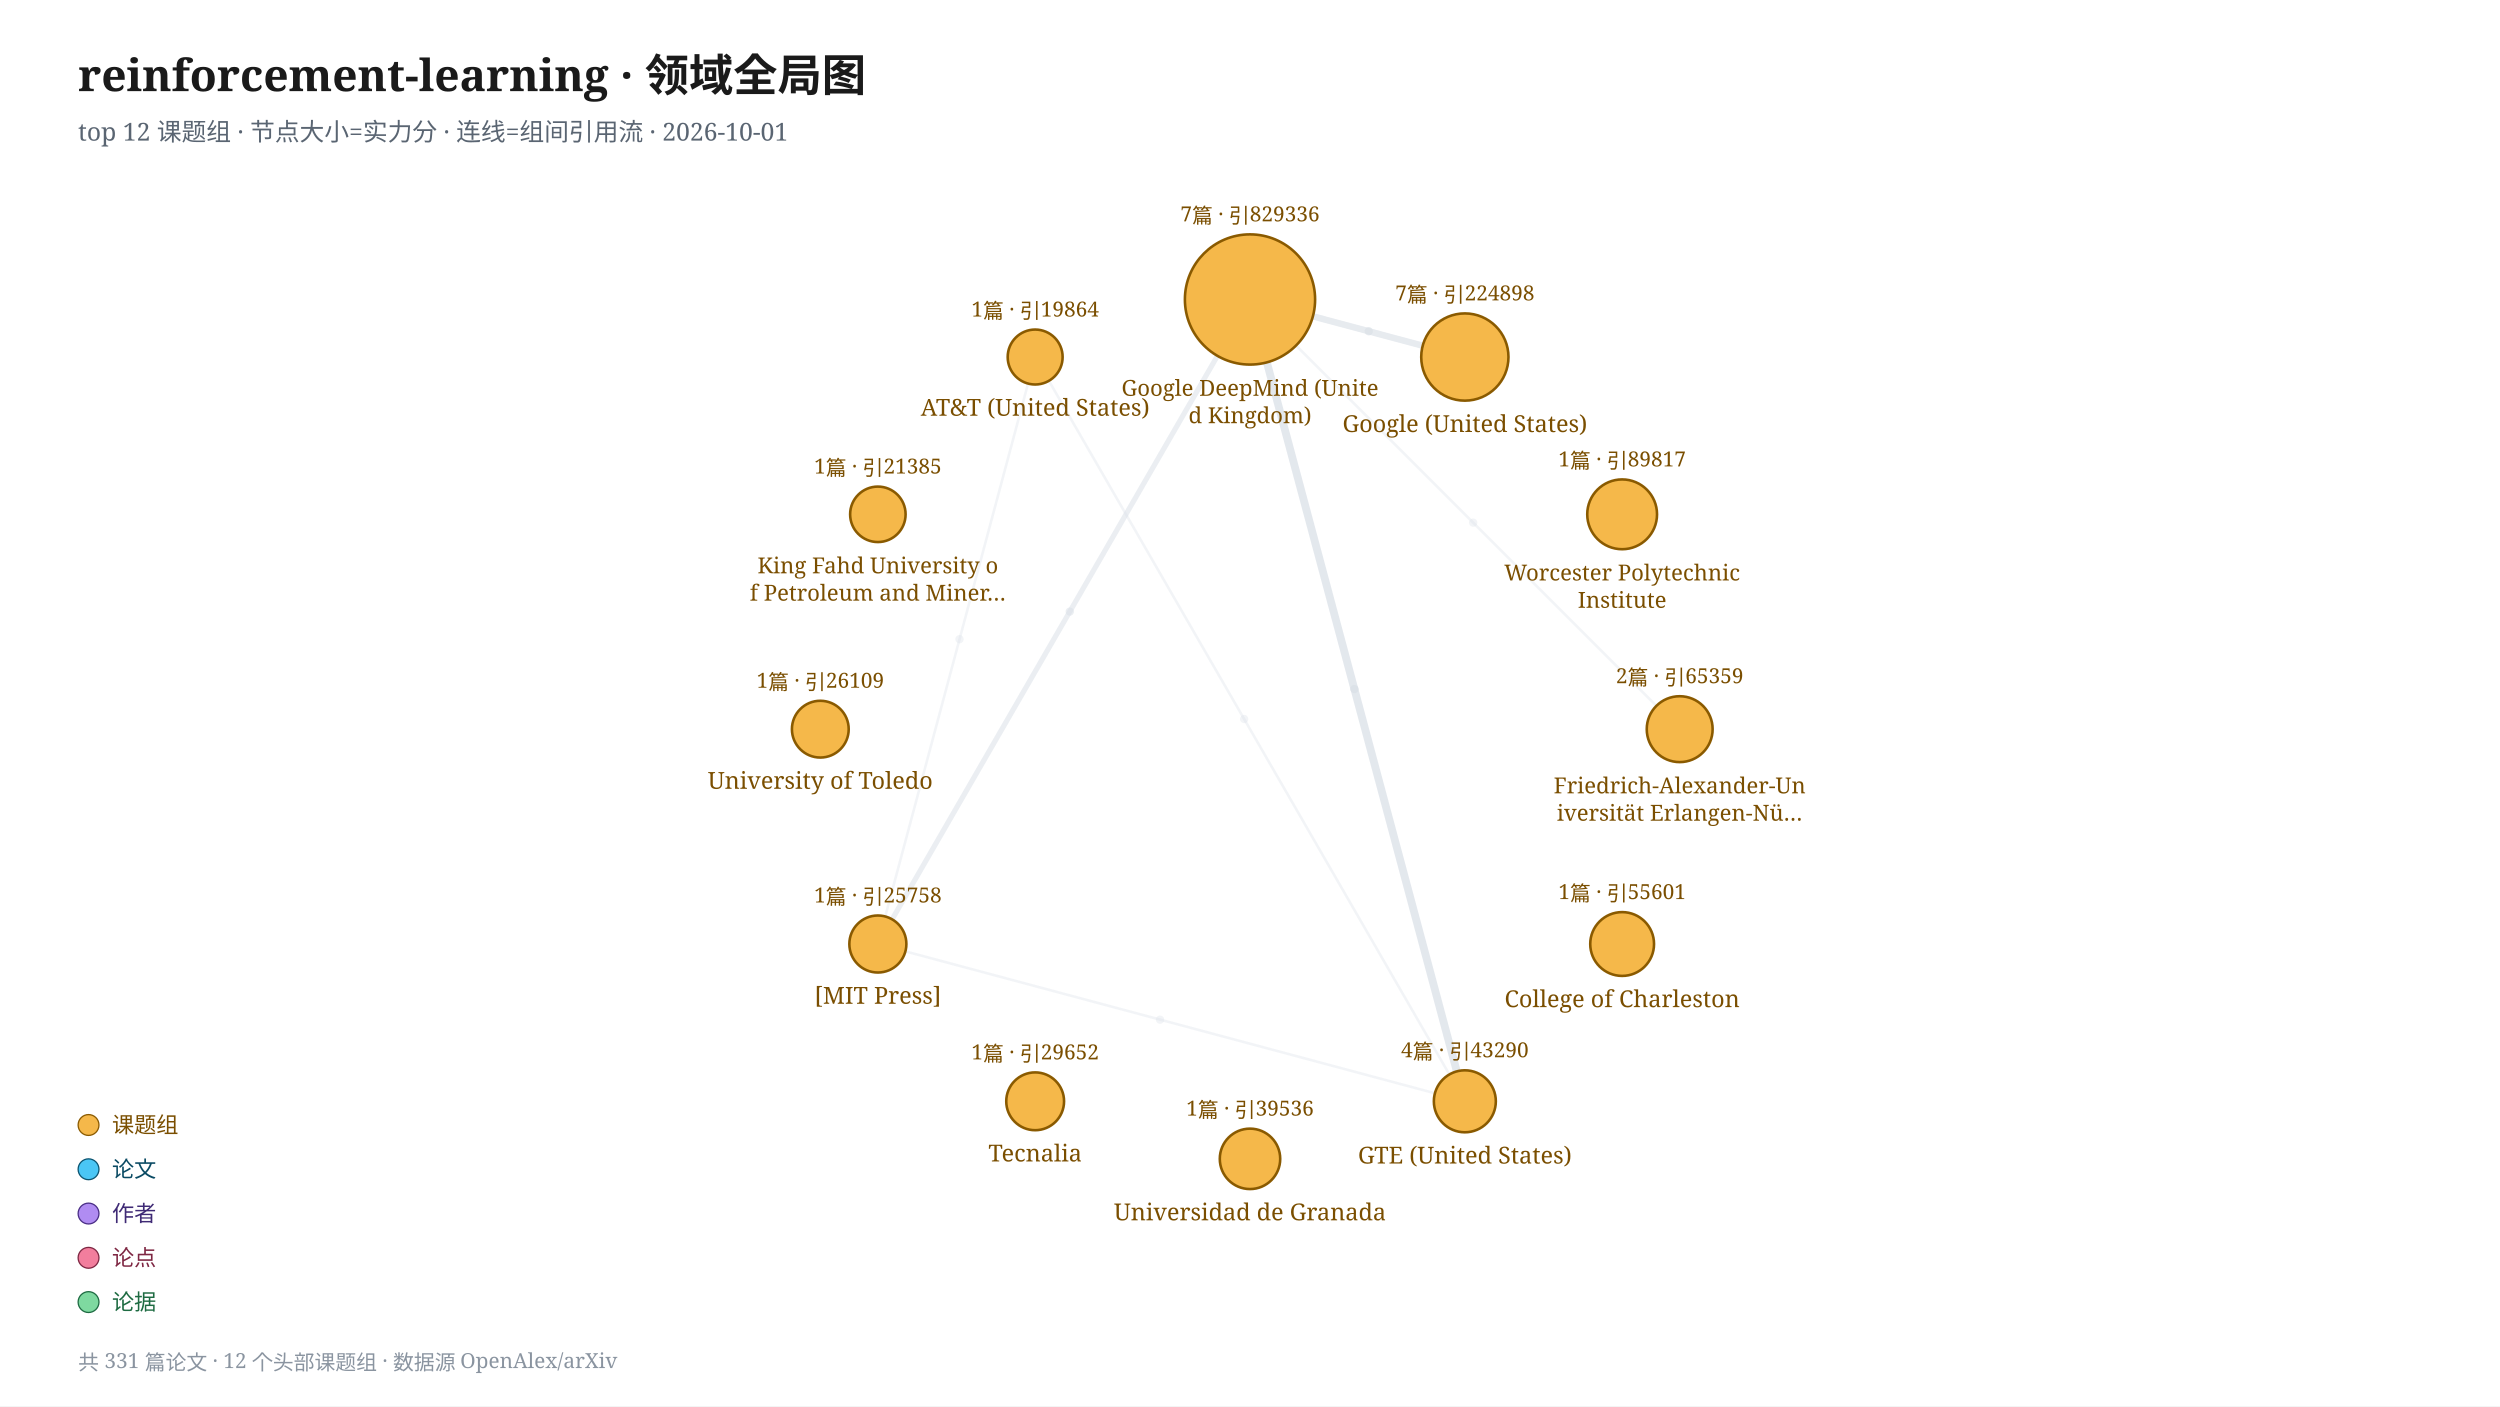
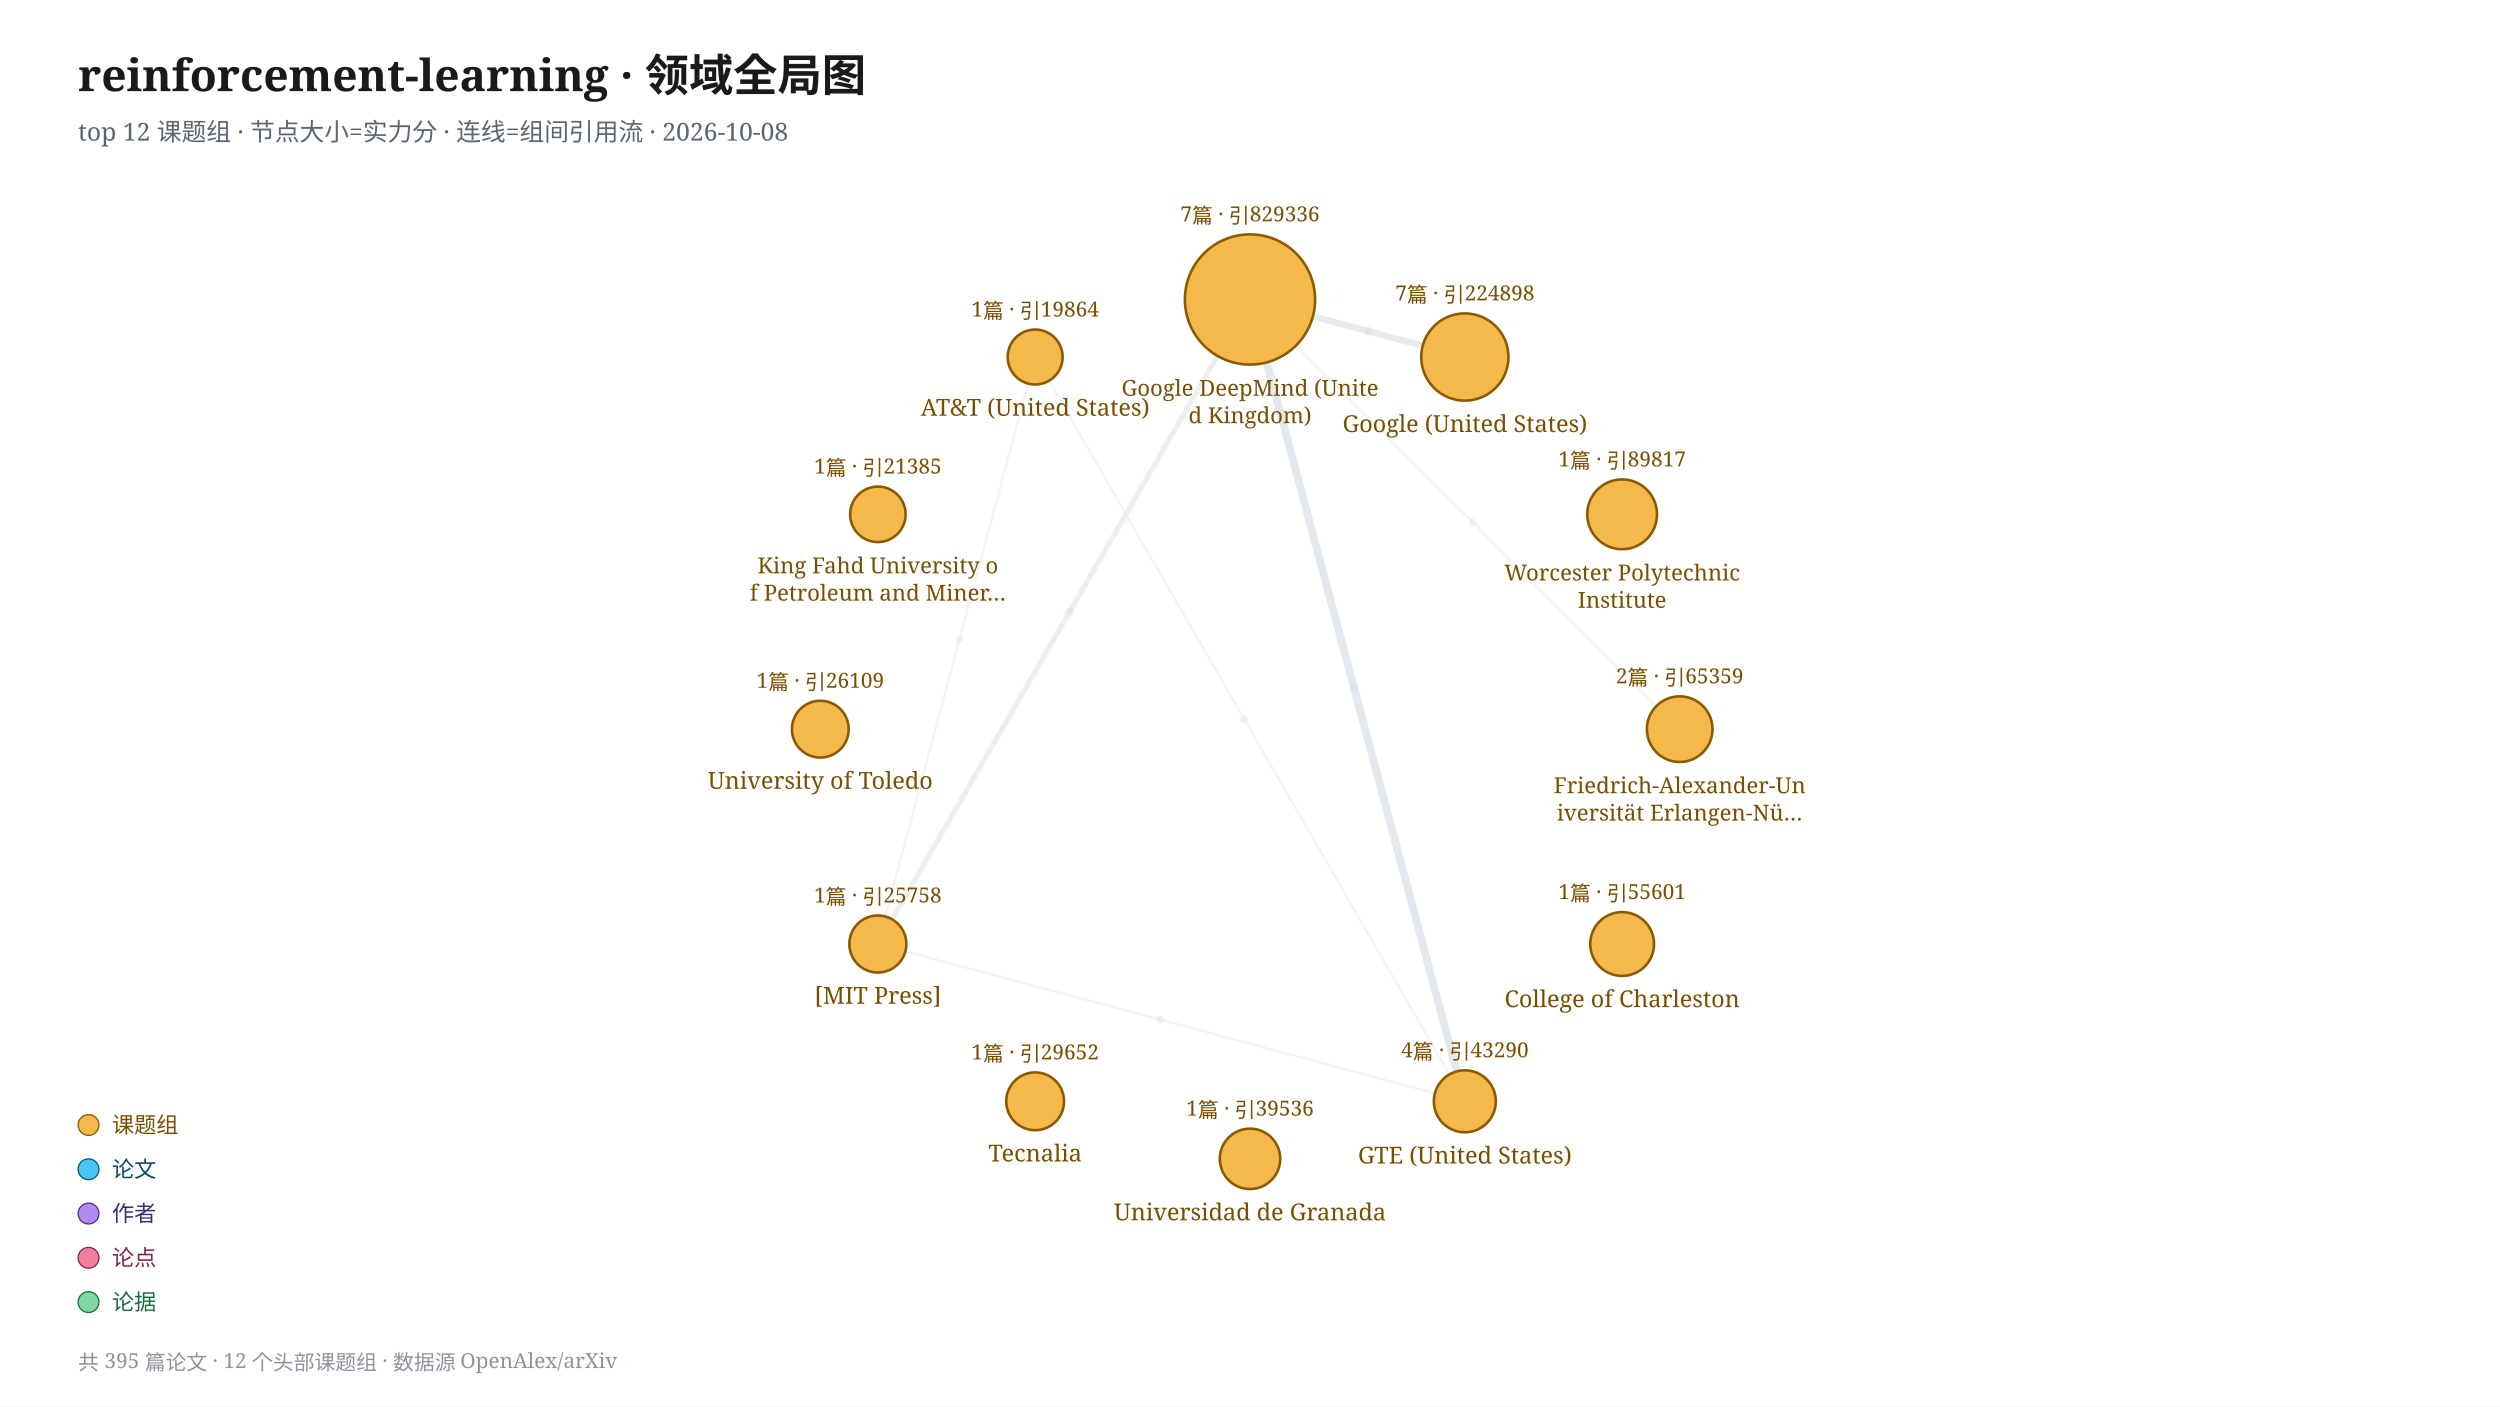
<svg xmlns="http://www.w3.org/2000/svg" width="1920" height="1080" viewBox="0 0 1920 1080">
  <defs>
    <filter id="glow">
      <feGaussianBlur stdDeviation="9" result="b" />
      <feMerge>
        <feMergeNode in="b" />
        <feMergeNode in="SourceGraphic" />
      </feMerge>
    </filter>
    <filter id="soft">
      <feGaussianBlur stdDeviation="4" result="b" />
      <feMerge>
        <feMergeNode in="b" />
        <feMergeNode in="SourceGraphic" />
      </feMerge>
    </filter>
  </defs>
  <rect width="1920" height="1080" fill="#FFFFFF" />
  <text x="60" y="70" fill="#1A1A1A" font-family="Georgia, 'Songti SC', serif" font-size="34" font-weight="bold">reinforcement-learning · 领域全局图</text>
-   <text x="60" y="108" fill="#5A6572" font-family="Georgia, serif" font-size="19">top 12 课题组 · 节点大小=实力分 · 连线=组间引用流 · 2026-10-01</text>
+   <text x="60" y="108" fill="#5A6572" font-family="Georgia, serif" font-size="19">top 12 课题组 · 节点大小=实力分 · 连线=组间引用流 · 2026-10-08</text>
  <line x1="960.0" y1="230.0" x2="674.2" y2="725.0" stroke="#DAE0E7" stroke-width="4.0" opacity="0.55" />
  <circle cx="821.6" cy="469.7" r="3.2" fill="#DAE0E7" opacity="0.55" />
  <line x1="960.0" y1="230.0" x2="1125.0" y2="845.8" stroke="#DAE0E7" stroke-width="6.0" opacity="0.75" />
  <circle cx="1040.2" cy="529.2" r="3.2" fill="#DAE0E7" opacity="0.75" />
  <line x1="674.2" y1="725.0" x2="1125.0" y2="845.8" stroke="#DAE0E7" stroke-width="2.0" opacity="0.35" />
  <circle cx="890.9" cy="783.1" r="3.2" fill="#DAE0E7" opacity="0.35" />
  <line x1="1290.0" y1="560.0" x2="960.0" y2="230.0" stroke="#DAE0E7" stroke-width="2.0" opacity="0.35" />
  <circle cx="1131.4" cy="401.4" r="3.2" fill="#DAE0E7" opacity="0.35" />
  <line x1="1125.0" y1="274.2" x2="960.0" y2="230.0" stroke="#DAE0E7" stroke-width="5.0" opacity="0.65" />
  <circle cx="1051.2" cy="254.4" r="3.2" fill="#DAE0E7" opacity="0.65" />
  <line x1="795.0" y1="274.2" x2="1125.0" y2="845.8" stroke="#DAE0E7" stroke-width="2.0" opacity="0.35" />
  <circle cx="955.5" cy="552.2" r="3.2" fill="#DAE0E7" opacity="0.35" />
  <line x1="795.0" y1="274.2" x2="674.2" y2="725.0" stroke="#DAE0E7" stroke-width="2.0" opacity="0.35" />
  <circle cx="736.9" cy="490.9" r="3.2" fill="#DAE0E7" opacity="0.35" />
  <circle cx="960.0" cy="230.0" r="50.0" fill="#F5B84A" stroke="#8A5A00" stroke-width="2" opacity="1.0" />
  <text x="960.0" y="304.0" text-anchor="middle" fill="#7A4E00" font-family="Georgia, serif" font-size="17" opacity="1.0">Google DeepMind (Unite</text>
  <text x="960.0" y="325.0" text-anchor="middle" fill="#7A4E00" font-family="Georgia, serif" font-size="17" opacity="1.0">d Kingdom)</text>
  <text x="960.0" y="170.0" text-anchor="middle" fill="#7A4E00" font-family="Georgia, serif" font-size="16" opacity="1.0">7篇 · 引829336</text>
  <circle cx="1125.0" cy="274.2" r="33.5" fill="#F5B84A" stroke="#8A5A00" stroke-width="2" opacity="1.0" />
  <text x="1125.0" y="331.8" text-anchor="middle" fill="#7A4E00" font-family="Georgia, serif" font-size="18" opacity="1.0">Google (United States)</text>
  <text x="1125.0" y="230.7" text-anchor="middle" fill="#7A4E00" font-family="Georgia, serif" font-size="16" opacity="1.0">7篇 · 引224898</text>
  <circle cx="1245.8" cy="395.0" r="26.8" fill="#F5B84A" stroke="#8A5A00" stroke-width="2" opacity="1.0" />
  <text x="1245.8" y="445.8" text-anchor="middle" fill="#7A4E00" font-family="Georgia, serif" font-size="17" opacity="1.0">Worcester Polytechnic </text>
  <text x="1245.8" y="466.8" text-anchor="middle" fill="#7A4E00" font-family="Georgia, serif" font-size="17" opacity="1.0">Institute</text>
  <text x="1245.8" y="358.2" text-anchor="middle" fill="#7A4E00" font-family="Georgia, serif" font-size="16" opacity="1.0">1篇 · 引89817</text>
-   <circle cx="1290.0" cy="560.0" r="25.3" fill="#F5B84A" stroke="#8A5A00" stroke-width="2" opacity="1.0" />
-   <text x="1290.0" y="609.3" text-anchor="middle" fill="#7A4E00" font-family="Georgia, serif" font-size="17" opacity="1.0">Friedrich-Alexander-Un</text>
-   <text x="1290.0" y="630.3" text-anchor="middle" fill="#7A4E00" font-family="Georgia, serif" font-size="17" opacity="1.0">iversität Erlangen-Nü…</text>
-   <text x="1290.0" y="524.7" text-anchor="middle" fill="#7A4E00" font-family="Georgia, serif" font-size="16" opacity="1.0">2篇 · 引65359</text>
+   <circle cx="1290.0" cy="560.0" r="25.2" fill="#F5B84A" stroke="#8A5A00" stroke-width="2" opacity="1.0" />
+   <text x="1290.0" y="609.2" text-anchor="middle" fill="#7A4E00" font-family="Georgia, serif" font-size="17" opacity="1.0">Friedrich-Alexander-Un</text>
+   <text x="1290.0" y="630.2" text-anchor="middle" fill="#7A4E00" font-family="Georgia, serif" font-size="17" opacity="1.0">iversität Erlangen-Nü…</text>
+   <text x="1290.0" y="524.8" text-anchor="middle" fill="#7A4E00" font-family="Georgia, serif" font-size="16" opacity="1.0">2篇 · 引65359</text>
  <circle cx="1245.8" cy="725.0" r="24.5" fill="#F5B84A" stroke="#8A5A00" stroke-width="2" opacity="1.0" />
  <text x="1245.8" y="773.5" text-anchor="middle" fill="#7A4E00" font-family="Georgia, serif" font-size="18" opacity="1.0">College of Charleston</text>
  <text x="1245.8" y="690.5" text-anchor="middle" fill="#7A4E00" font-family="Georgia, serif" font-size="16" opacity="1.0">1篇 · 引55601</text>
  <circle cx="1125.0" cy="845.8" r="23.8" fill="#F5B84A" stroke="#8A5A00" stroke-width="2" opacity="1.0" />
  <text x="1125.0" y="893.6" text-anchor="middle" fill="#7A4E00" font-family="Georgia, serif" font-size="18" opacity="1.0">GTE (United States)</text>
  <text x="1125.0" y="812.0" text-anchor="middle" fill="#7A4E00" font-family="Georgia, serif" font-size="16" opacity="1.0">4篇 · 引43290</text>
  <circle cx="960.0" cy="890.0" r="23.2" fill="#F5B84A" stroke="#8A5A00" stroke-width="2" opacity="1.0" />
  <text x="960.0" y="937.2" text-anchor="middle" fill="#7A4E00" font-family="Georgia, serif" font-size="18" opacity="1.0">Universidad de Granada</text>
  <text x="960.0" y="856.8" text-anchor="middle" fill="#7A4E00" font-family="Georgia, serif" font-size="16" opacity="1.0">1篇 · 引39536</text>
  <circle cx="795.0" cy="845.8" r="22.2" fill="#F5B84A" stroke="#8A5A00" stroke-width="2" opacity="1.0" />
  <text x="795.0" y="892.0" text-anchor="middle" fill="#7A4E00" font-family="Georgia, serif" font-size="18" opacity="1.0">Tecnalia</text>
  <text x="795.0" y="813.6" text-anchor="middle" fill="#7A4E00" font-family="Georgia, serif" font-size="16" opacity="1.0">1篇 · 引29652</text>
  <circle cx="674.2" cy="725.0" r="21.9" fill="#F5B84A" stroke="#8A5A00" stroke-width="2" opacity="1.0" />
  <text x="674.2" y="770.9" text-anchor="middle" fill="#7A4E00" font-family="Georgia, serif" font-size="18" opacity="1.0">[MIT Press]</text>
  <text x="674.2" y="693.1" text-anchor="middle" fill="#7A4E00" font-family="Georgia, serif" font-size="16" opacity="1.0">1篇 · 引25758</text>
  <circle cx="630.0" cy="560.0" r="21.8" fill="#F5B84A" stroke="#8A5A00" stroke-width="2" opacity="1.0" />
  <text x="630.0" y="605.8" text-anchor="middle" fill="#7A4E00" font-family="Georgia, serif" font-size="18" opacity="1.0">University of Toledo</text>
  <text x="630.0" y="528.2" text-anchor="middle" fill="#7A4E00" font-family="Georgia, serif" font-size="16" opacity="1.0">1篇 · 引26109</text>
  <circle cx="674.2" cy="395.0" r="21.3" fill="#F5B84A" stroke="#8A5A00" stroke-width="2" opacity="1.0" />
  <text x="674.2" y="440.3" text-anchor="middle" fill="#7A4E00" font-family="Georgia, serif" font-size="17" opacity="1.0">King Fahd University o</text>
  <text x="674.2" y="461.3" text-anchor="middle" fill="#7A4E00" font-family="Georgia, serif" font-size="17" opacity="1.0">f Petroleum and Miner…</text>
  <text x="674.2" y="363.7" text-anchor="middle" fill="#7A4E00" font-family="Georgia, serif" font-size="16" opacity="1.0">1篇 · 引21385</text>
  <circle cx="795.0" cy="274.2" r="21.1" fill="#F5B84A" stroke="#8A5A00" stroke-width="2" opacity="1.0" />
  <text x="795.0" y="319.3" text-anchor="middle" fill="#7A4E00" font-family="Georgia, serif" font-size="18" opacity="1.0">AT&amp;T (United States)</text>
  <text x="795.0" y="243.1" text-anchor="middle" fill="#7A4E00" font-family="Georgia, serif" font-size="16" opacity="1.0">1篇 · 引19864</text>
  <circle cx="68" cy="864" r="8" fill="#F5B84A" stroke="#8A5A00" />
  <text x="86" y="870" fill="#7A4E00" font-family="Georgia, serif" font-size="17">课题组</text>
  <circle cx="68" cy="898" r="8" fill="#4AC6F5" stroke="#0B5470" />
  <text x="86" y="904" fill="#0A4A63" font-family="Georgia, serif" font-size="17">论文</text>
  <circle cx="68" cy="932" r="8" fill="#B08CF2" stroke="#4A2E86" />
  <text x="86" y="938" fill="#3F2A75" font-family="Georgia, serif" font-size="17">作者</text>
  <circle cx="68" cy="966" r="8" fill="#F27E9D" stroke="#7E2743" />
  <text x="86" y="972" fill="#7E2743" font-family="Georgia, serif" font-size="17">论点</text>
  <circle cx="68" cy="1000" r="8" fill="#7ED9A0" stroke="#1E6B42" />
  <text x="86" y="1006" fill="#1E6B42" font-family="Georgia, serif" font-size="17">论据</text>
-   <text x="60" y="1052" fill="#8A94A0" font-family="Georgia, serif" font-size="16">共 331 篇论文 · 12 个头部课题组 · 数据源 OpenAlex/arXiv</text>
+   <text x="60" y="1052" fill="#8A94A0" font-family="Georgia, serif" font-size="16">共 395 篇论文 · 12 个头部课题组 · 数据源 OpenAlex/arXiv</text>
</svg>
